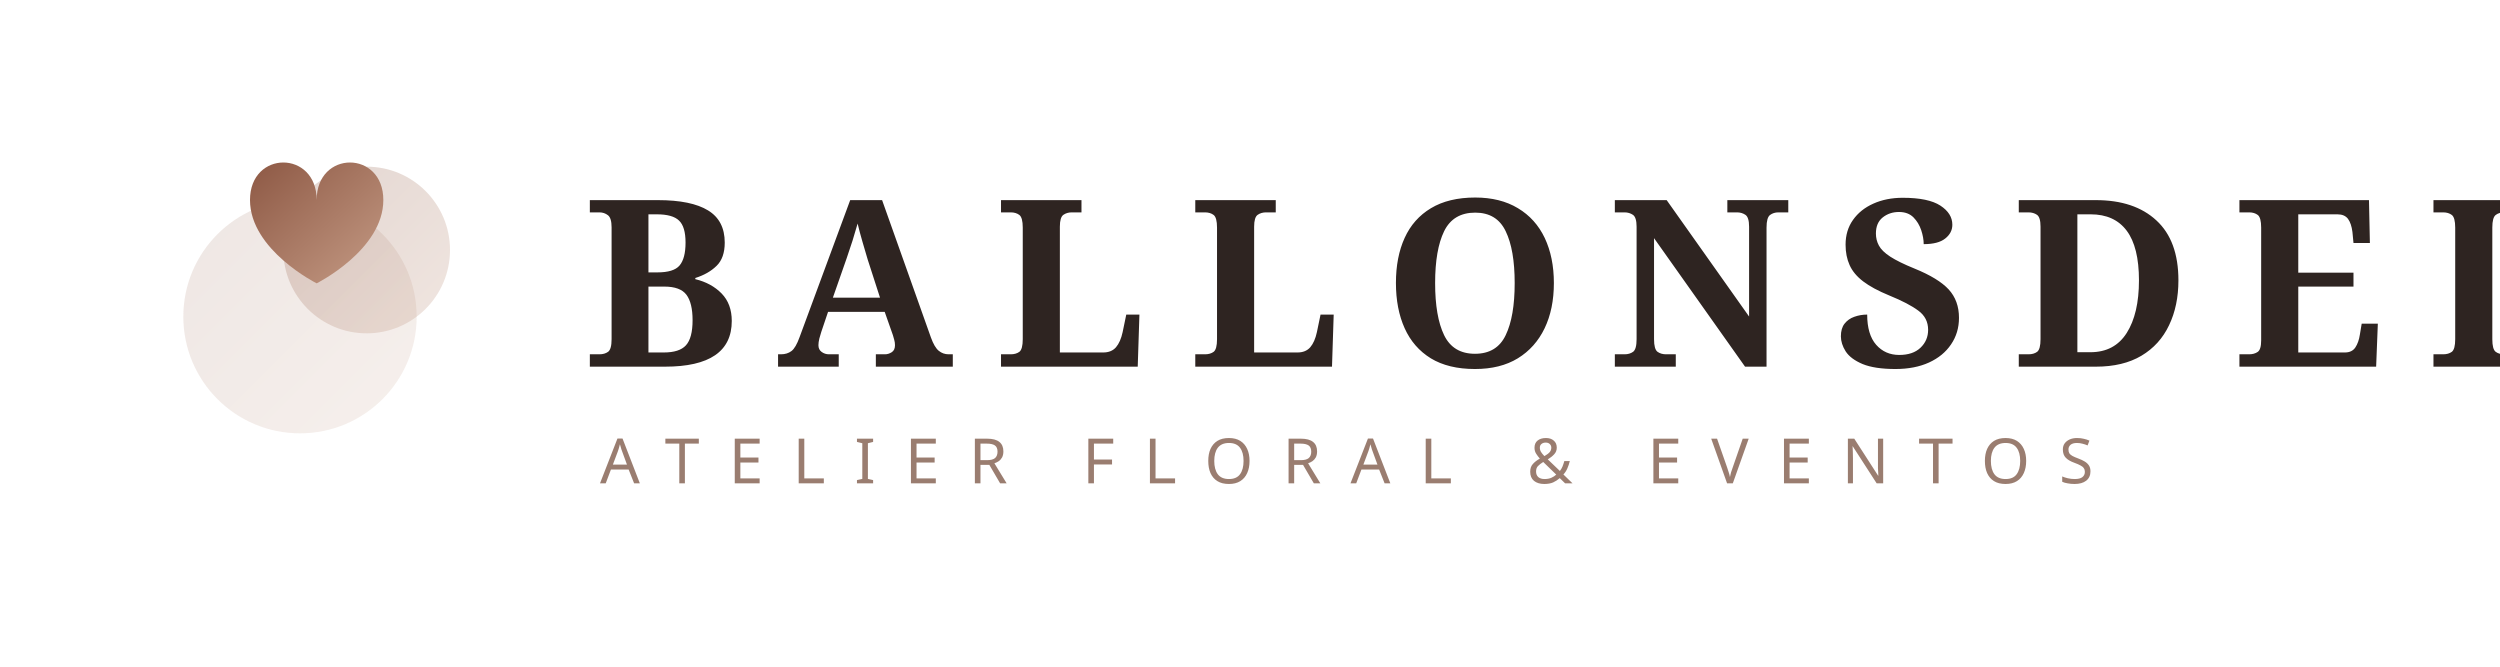
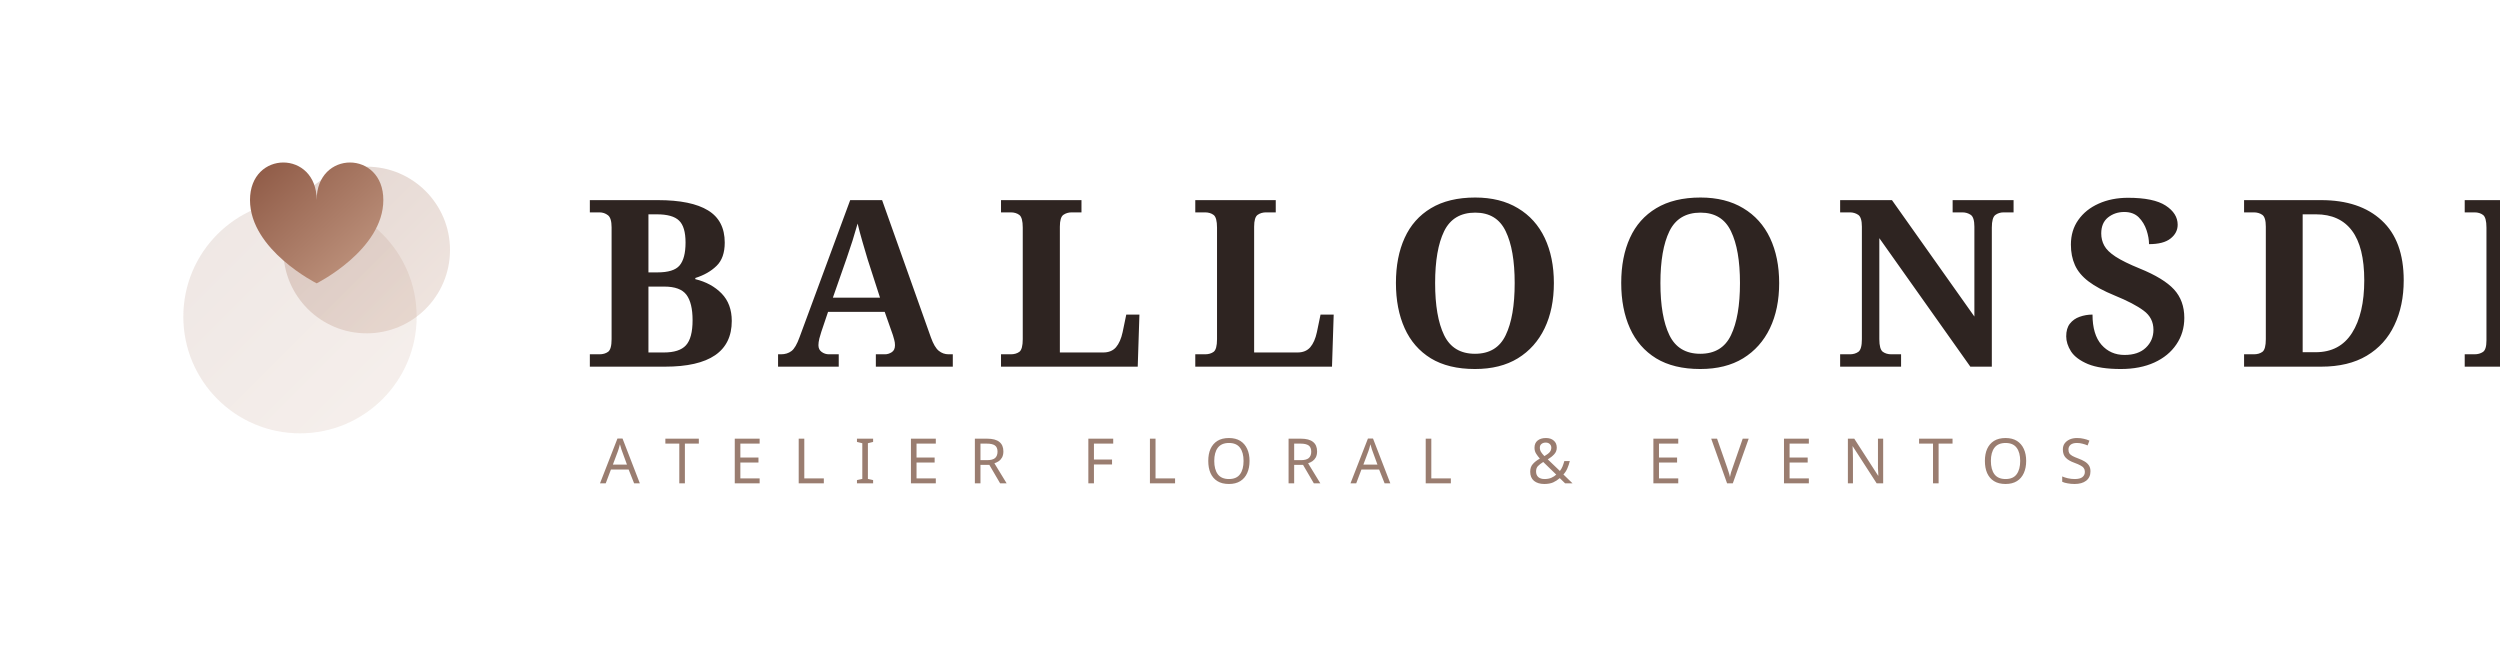
<svg xmlns="http://www.w3.org/2000/svg" viewBox="0 0 300 80" width="300" height="80">
  <defs>
    <linearGradient id="roseGold" x1="0%" y1="0%" x2="100%" y2="100%">
      <stop offset="0%" stop-color="#8D5844" />
      <stop offset="100%" stop-color="#C59B85" />
    </linearGradient>
  </defs>
  <rect width="300" height="80" fill="none" />
  <circle cx="36" cy="38" r="14" fill="url(#roseGold)" opacity="0.15" />
  <circle cx="44" cy="30" r="10" fill="url(#roseGold)" opacity="0.25" />
  <path d="M 38 24 C 38 18, 46 18, 46 24 C 46 30, 38 34, 38 34 C 38 34, 30 30, 30 24 C 30 18, 38 18, 38 24 Z" fill="url(#roseGold)" />
-   <text x="70" y="44" font-family="'Cormorant Garamond', 'Playfair Display', Georgia, serif" font-size="28" font-weight="600" letter-spacing="5" fill="#2E2421">BALLONSDEI</text>
+   <text x="70" y="44" font-family="'Cormorant Garamond', 'Playfair Display', Georgia, serif" font-size="28" font-weight="600" letter-spacing="5" fill="#2E2421">BALLOONSDEI</text>
  <text x="72" y="58" font-family="'Plus Jakarta Sans', sans-serif" font-size="7.5" font-weight="400" letter-spacing="3.5" fill="#9A7D70">ATELIER FLORAL &amp; EVENTOS</text>
</svg>
